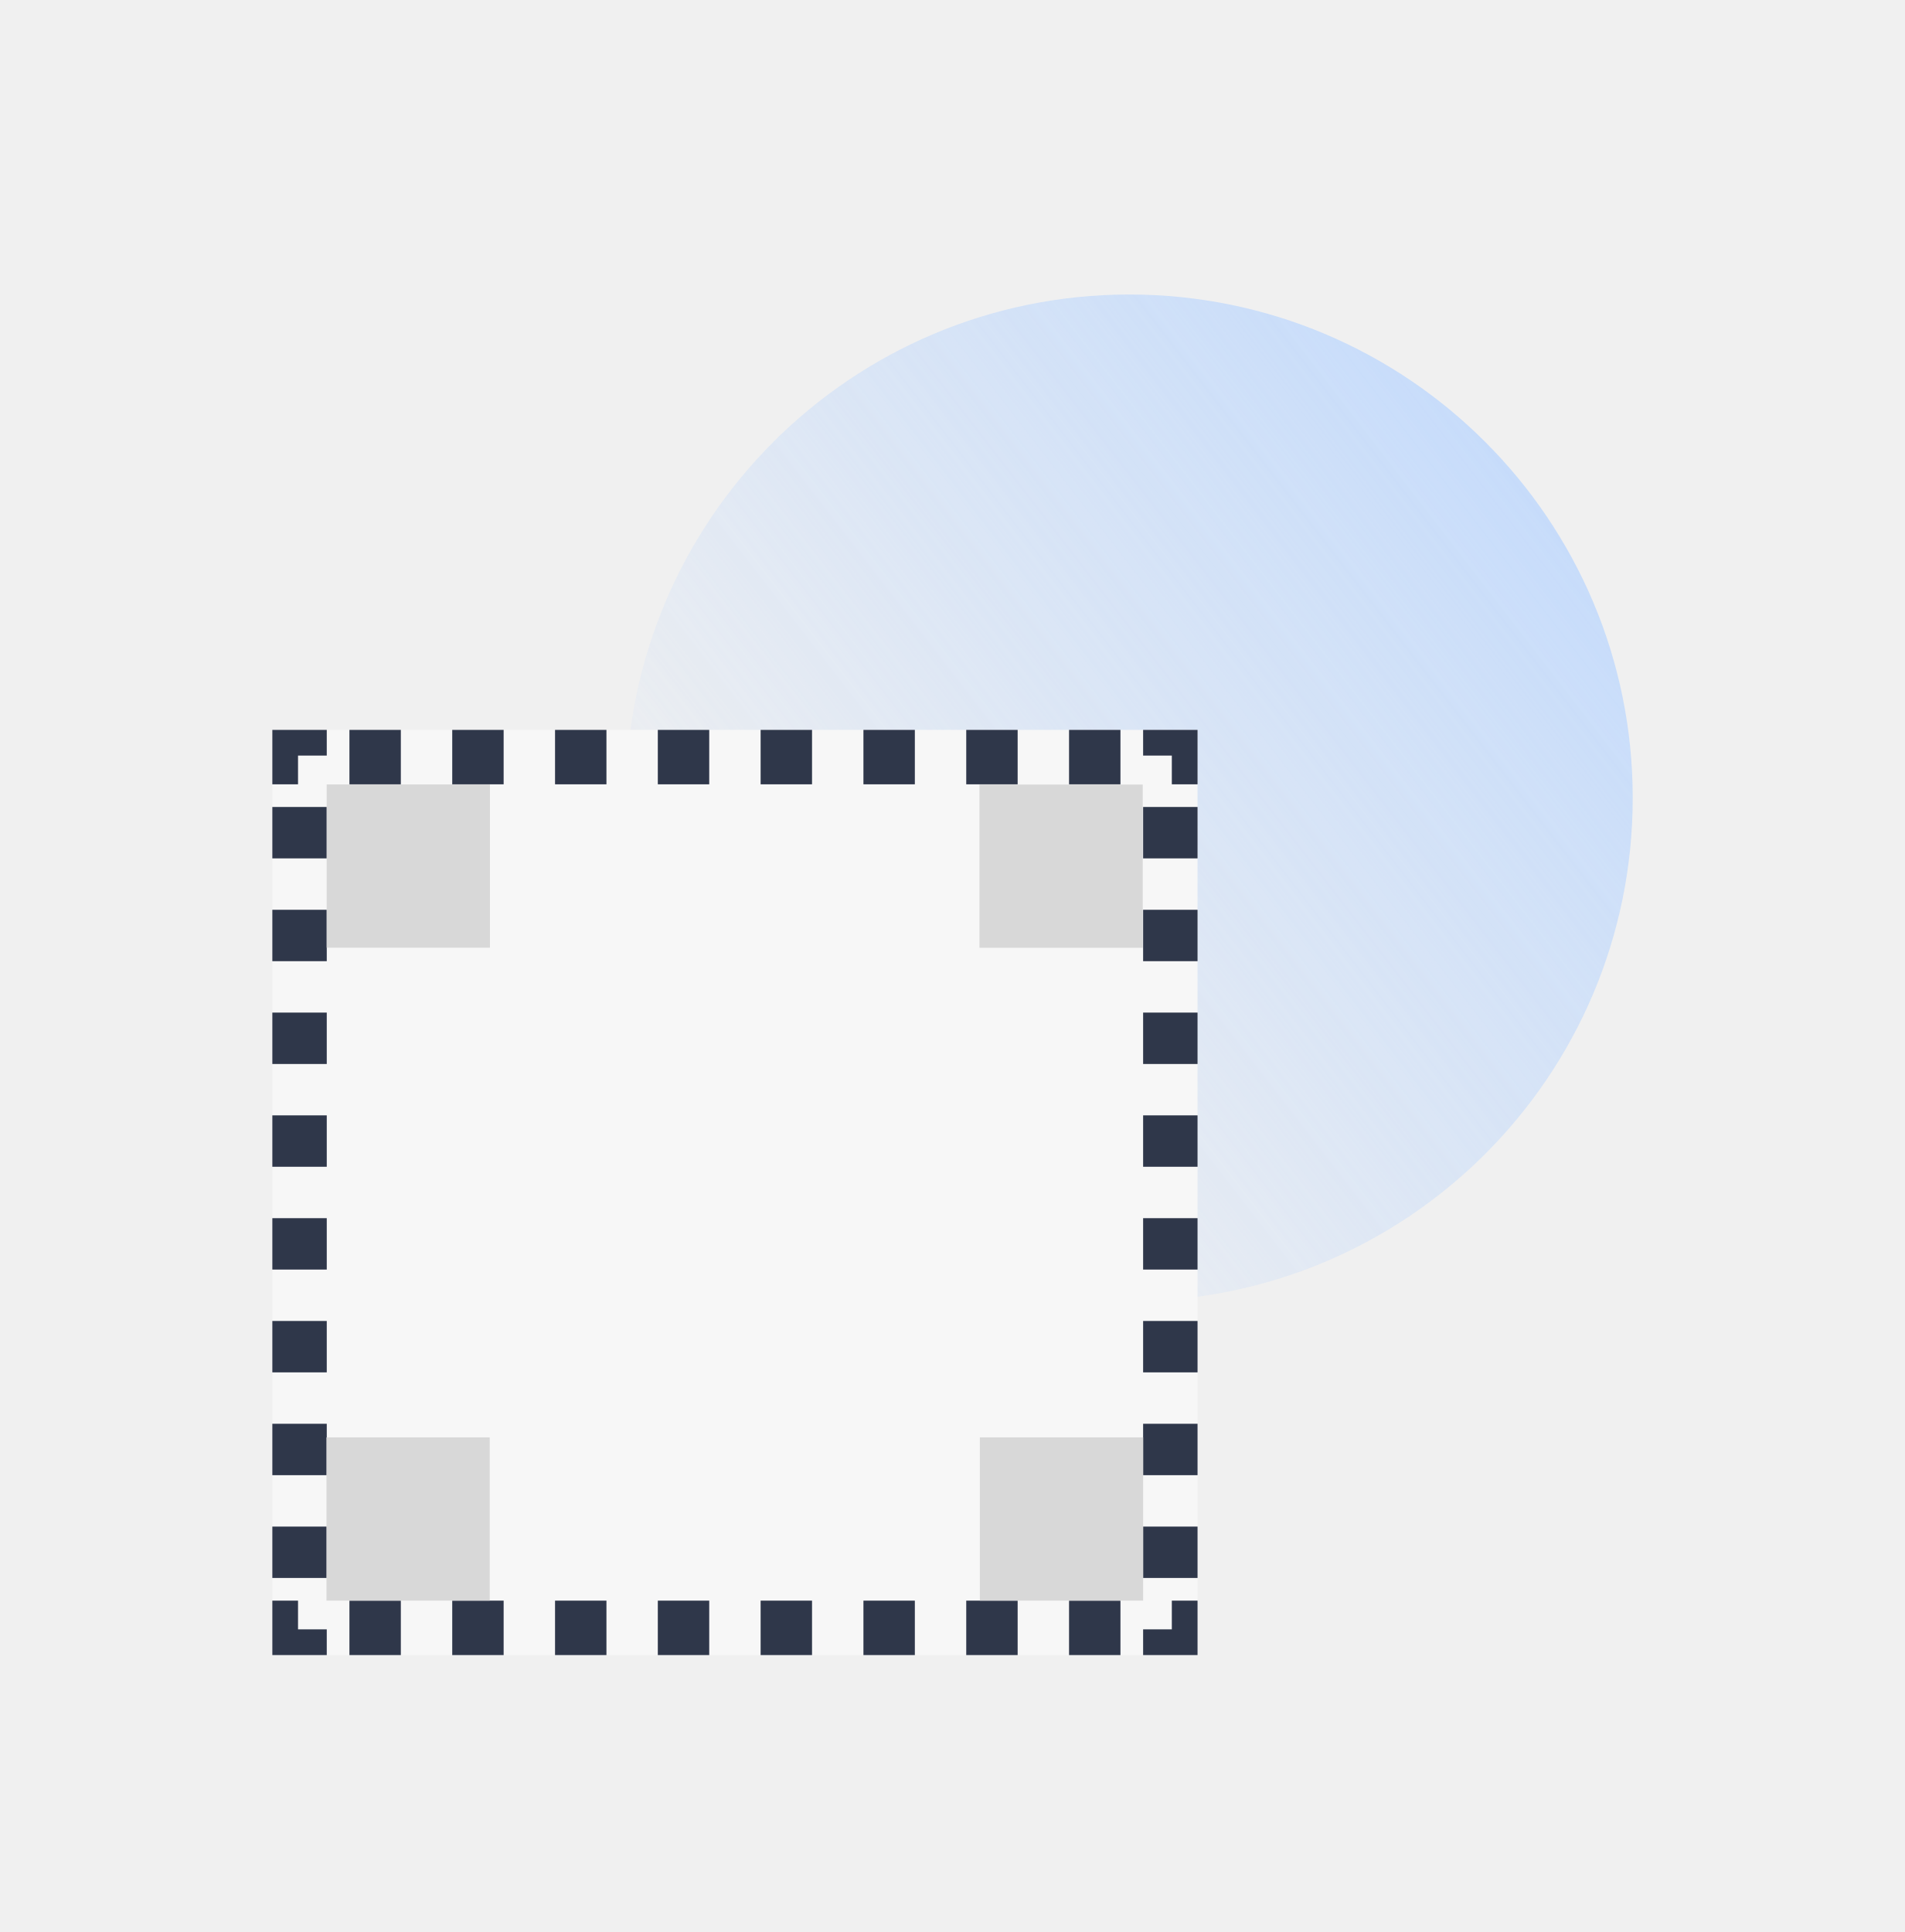
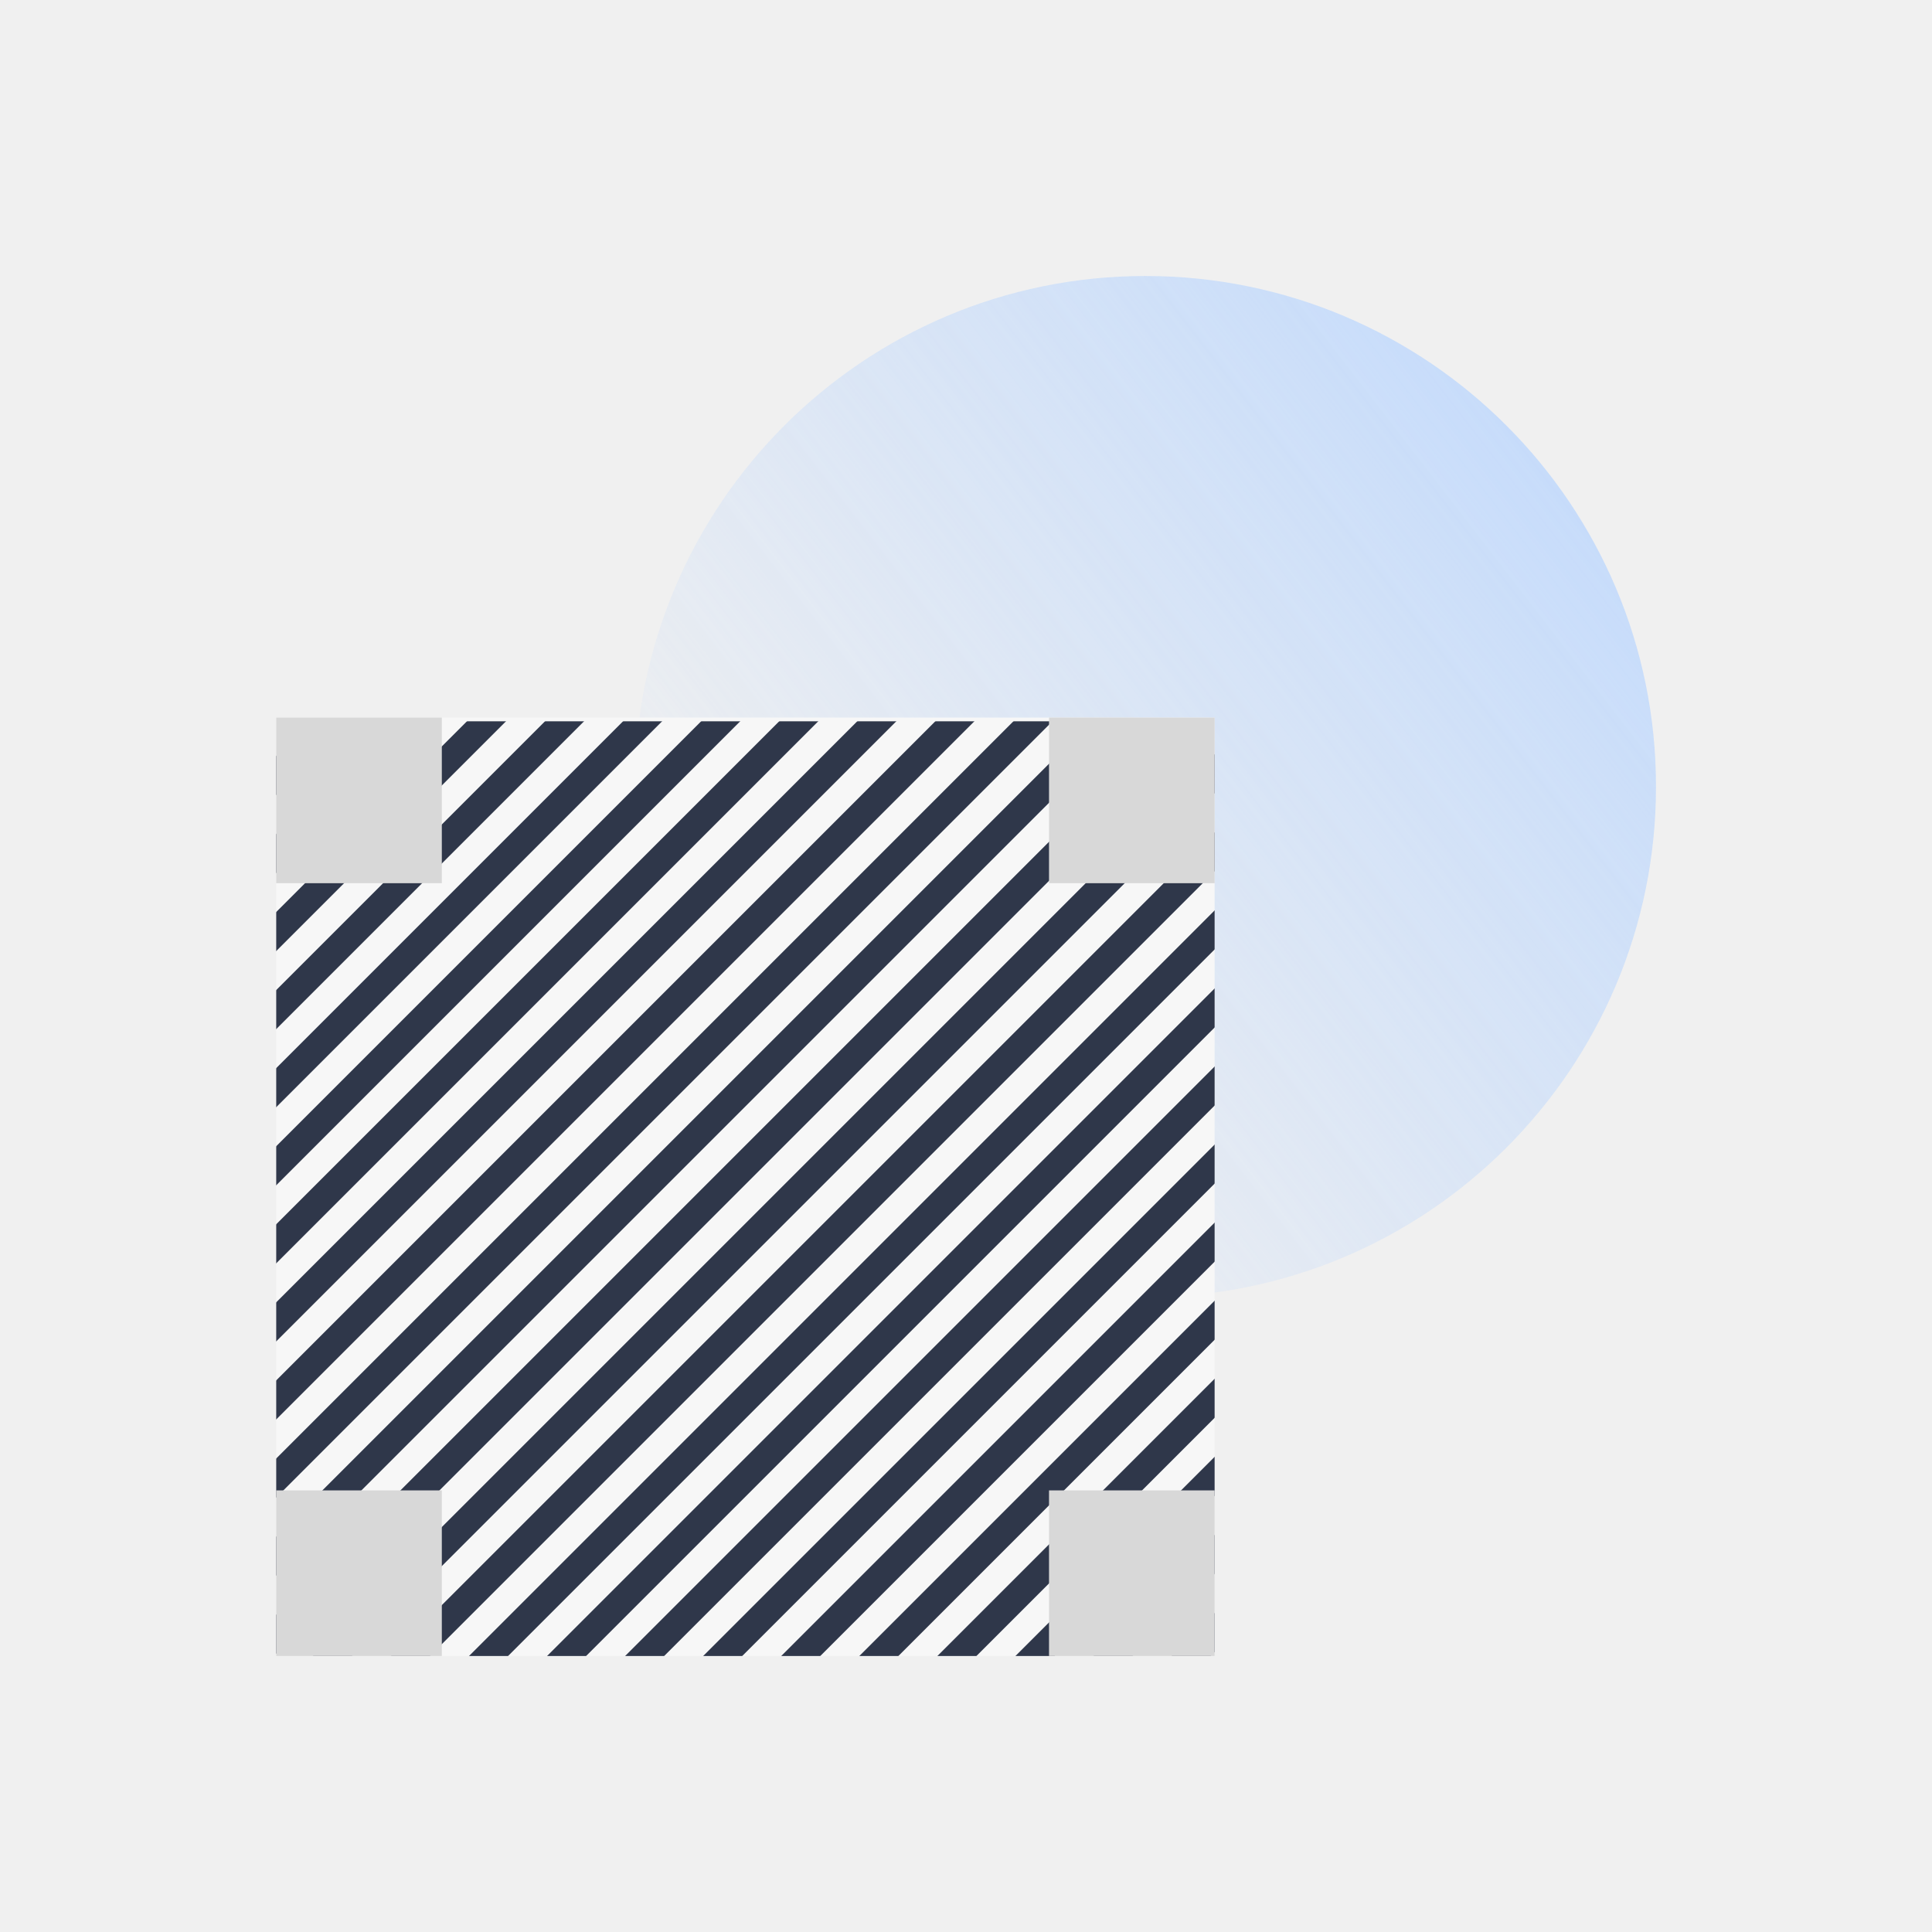
- <svg xmlns="http://www.w3.org/2000/svg" width="70" height="71" viewBox="0 0 70 71" fill="none">
-   <path opacity="0.7" d="M60 29.323C60 39.54 51.717 47.823 41.5 47.823C31.283 47.823 23 39.54 23 29.323C23 19.106 31.283 10.823 41.5 10.823C51.717 10.823 60 19.106 60 29.323Z" fill="url(#paint0_linear)" />
-   <path d="M10.008 26.823H44.008V60.823H10.008V26.823Z" fill="#F7F7F7" />
-   <path fill-rule="evenodd" clip-rule="evenodd" d="M10.952 27.767V28.823H10.008V26.823H12.008V27.767H10.952ZM14.73 26.823H12.841V28.823H14.73V26.823ZM10.008 58.823V60.823H12.008V59.878H10.952V58.823H10.008ZM42.008 60.823H44.008V58.823H43.063V59.878H42.008V60.823ZM44.008 28.823V26.823H42.008V27.767H43.063V28.823H44.008ZM16.619 26.823V28.823H18.508V26.823H16.619ZM20.397 26.823V28.823H22.286V26.823H20.397ZM24.174 26.823V28.823H26.063V26.823H24.174ZM27.952 26.823V28.823H29.841V26.823H27.952ZM31.73 26.823V28.823H33.619V26.823H31.73ZM35.508 26.823V28.823H37.397V26.823H35.508ZM39.286 26.823V28.823H41.175V26.823H39.286ZM44.008 29.656H42.008V31.545H44.008V29.656ZM44.008 33.434H42.008V35.323H44.008V33.434ZM44.008 37.212H42.008V39.101H44.008V37.212ZM44.008 40.989H42.008V42.878H44.008V40.989ZM44.008 44.767H42.008V46.656H44.008V44.767ZM44.008 48.545H42.008V50.434H44.008V48.545ZM44.008 52.323H42.008V54.212H44.008V52.323ZM44.008 56.101H42.008V57.989H44.008V56.101ZM41.175 60.823V58.823H39.286V60.823H41.175ZM37.397 60.823V58.823H35.508V60.823H37.397ZM33.619 60.823V58.823H31.73V60.823H33.619ZM29.841 60.823V58.823H27.952V60.823H29.841ZM26.063 60.823V58.823H24.174V60.823H26.063ZM22.286 60.823V58.823H20.397V60.823H22.286ZM18.508 60.823V58.823H16.619V60.823H18.508ZM14.73 60.823V58.823H12.841V60.823H14.73ZM10.008 57.989H12.008V56.101H10.008V57.989ZM10.008 54.212H12.008V52.323H10.008V54.212ZM10.008 50.434H12.008V48.545H10.008V50.434ZM10.008 46.656H12.008V44.767H10.008V46.656ZM10.008 42.878H12.008V40.989H10.008V42.878ZM10.008 39.101H12.008V37.212H10.008V39.101ZM10.008 35.323H12.008V33.434H10.008V35.323ZM10.008 31.545H12.008V29.656H10.008V31.545Z" fill="#2F374A" />
-   <path d="M12.005 28.827H18.005V34.827H12.005V28.827Z" fill="#D8D8D8" />
-   <path d="M11.997 52.823H17.997V58.823H11.997V52.823Z" fill="#D8D8D8" />
-   <path d="M35.994 28.831H41.994V34.831H35.994V28.831Z" fill="#D8D8D8" />
-   <path d="M36.008 52.823H42.008V58.823H36.008V52.823Z" fill="#D8D8D8" />
+ <svg xmlns="http://www.w3.org/2000/svg" width="70" height="70" viewBox="0 0 70 70" fill="none">
+   <g clip-path="url(#clip0)">
+     <path opacity="0.7" d="M60 28.5C60 38.717 51.717 47 41.5 47C31.283 47 23 38.717 23 28.5C23 18.283 31.283 10 41.5 10C51.717 10 60 18.283 60 28.5Z" fill="url(#paint0_linear)" />
+     <path d="M10.008 26H44.008V60H10.008V26Z" fill="#F7F7F7" />
+     <mask id="mask0" mask-type="alpha" maskUnits="userSpaceOnUse" x="-9" y="7" width="73" height="73">
+       <path fill-rule="evenodd" clip-rule="evenodd" d="M-8.88 46.276L30.276 7.12L30.983 7.827L-8.173 46.983L-8.88 46.276Z" fill="#2F374A" />
+       <path fill-rule="evenodd" clip-rule="evenodd" d="M2.433 57.589L41.589 18.433L42.297 19.14L3.14 58.296L2.433 57.589Z" fill="#2F374A" />
+       <path fill-rule="evenodd" clip-rule="evenodd" d="M13.747 68.903L52.903 29.747L53.61 30.454L14.454 69.61L13.747 68.903Z" fill="#2F374A" />
+       <path fill-rule="evenodd" clip-rule="evenodd" d="M-3.224 51.932L35.932 12.776L36.64 13.483L-2.516 52.639L-3.224 51.932Z" fill="#2F374A" />
+       <path fill-rule="evenodd" clip-rule="evenodd" d="M8.09 63.246L47.246 24.09L47.953 24.797L8.797 63.953L8.09 63.246Z" fill="#2F374A" />
+       <path fill-rule="evenodd" clip-rule="evenodd" d="M19.404 74.56L58.56 35.404L59.267 36.111L20.111 75.267L19.404 74.56Z" fill="#2F374A" />
+       <path fill-rule="evenodd" clip-rule="evenodd" d="M-6.052 49.104L33.104 9.948L33.811 10.655L-5.345 49.811L-6.052 49.104Z" fill="#2F374A" />
+       <path fill-rule="evenodd" clip-rule="evenodd" d="M5.262 60.418L44.418 21.262L45.125 21.969L5.969 61.125L5.262 60.418Z" fill="#2F374A" />
+       <path fill-rule="evenodd" clip-rule="evenodd" d="M16.575 71.731L55.731 32.575L56.439 33.282L17.282 72.439L16.575 71.731Z" fill="#2F374A" />
+       <path fill-rule="evenodd" clip-rule="evenodd" d="M-0.395 54.761L38.761 15.605L39.468 16.312L0.312 55.468L-0.395 54.761Z" fill="#2F374A" />
+       <path fill-rule="evenodd" clip-rule="evenodd" d="M10.919 66.075L50.075 26.919L50.782 27.626L11.626 66.782L10.919 66.075Z" fill="#2F374A" />
+       <path fill-rule="evenodd" clip-rule="evenodd" d="M22.232 77.388L61.388 38.232L62.095 38.939L22.939 78.095L22.232 77.388Z" fill="#2F374A" />
+       <path fill-rule="evenodd" clip-rule="evenodd" d="M-7.466 47.69L31.69 8.534L32.397 9.241L-6.759 48.397L-7.466 47.69Z" fill="#2F374A" />
+       <path fill-rule="evenodd" clip-rule="evenodd" d="M3.848 59.004L43.004 19.848L43.711 20.555L4.555 59.711L3.848 59.004Z" fill="#2F374A" />
+       <path fill-rule="evenodd" clip-rule="evenodd" d="M15.161 70.317L54.317 31.161L55.024 31.868L15.868 71.024L15.161 70.317Z" fill="#2F374A" />
+       <path fill-rule="evenodd" clip-rule="evenodd" d="M-1.809 53.347L37.347 14.191L38.054 14.898L-1.102 54.054L-1.809 53.347Z" fill="#2F374A" />
+       <path fill-rule="evenodd" clip-rule="evenodd" d="M9.504 64.66L48.66 25.504L49.367 26.211L10.211 65.368L9.504 64.66Z" fill="#2F374A" />
+       <path fill-rule="evenodd" clip-rule="evenodd" d="M20.818 75.974L59.974 36.818L60.681 37.525L21.525 76.681L20.818 75.974Z" fill="#2F374A" />
+       <path fill-rule="evenodd" clip-rule="evenodd" d="M-4.638 50.518L34.518 11.362L35.225 12.069L-3.931 51.225L-4.638 50.518Z" fill="#2F374A" />
+       <path fill-rule="evenodd" clip-rule="evenodd" d="M6.676 61.832L45.832 22.676L46.539 23.383L7.383 62.539L6.676 61.832Z" fill="#2F374A" />
+       <path fill-rule="evenodd" clip-rule="evenodd" d="M17.99 73.146L57.146 33.99L57.853 34.697L18.697 73.853L17.99 73.146Z" fill="#2F374A" />
+       <path fill-rule="evenodd" clip-rule="evenodd" d="M1.019 56.175L40.175 17.019L40.882 17.726L1.726 56.882L1.019 56.175Z" fill="#2F374A" />
+       <path fill-rule="evenodd" clip-rule="evenodd" d="M12.333 67.489L51.489 28.333L52.196 29.04L13.04 68.196L12.333 67.489Z" fill="#2F374A" />
+       <path fill-rule="evenodd" clip-rule="evenodd" d="M23.646 78.802L62.803 39.646L63.51 40.353L24.354 79.51L23.646 78.802Z" fill="#2F374A" />
+     </mask>
+     <g mask="url(#mask0)">
+       <path d="M10.008 26.134H44.008V60H10.008V26.134Z" fill="#2F374A" />
+     </g>
+     <path d="M10.008 26H16.008V32H10.008V26Z" fill="#D8D8D8" />
+     <path d="M10.008 54H16.008V60H10.008V54Z" fill="#D8D8D8" />
+     <path d="M38.008 26H44.008V32H38.008V26Z" fill="#D8D8D8" />
+     <path d="M38.008 54H44.008V60H38.008V54Z" fill="#D8D8D8" />
+   </g>
  <defs>
-     <linearGradient id="paint0_linear" x1="56.375" y1="18.135" x2="27.5" y2="40.448" gradientUnits="userSpaceOnUse">
+     <linearGradient id="paint0_linear" x1="56.375" y1="17.312" x2="27.5" y2="39.625" gradientUnits="userSpaceOnUse">
      <stop stop-color="#B6D4FF" />
      <stop offset="1" stop-color="#B6D4FF" stop-opacity="0" />
    </linearGradient>
+     <clipPath id="clip0">
+       <rect width="70" height="70" fill="white" />
+     </clipPath>
  </defs>
</svg>
